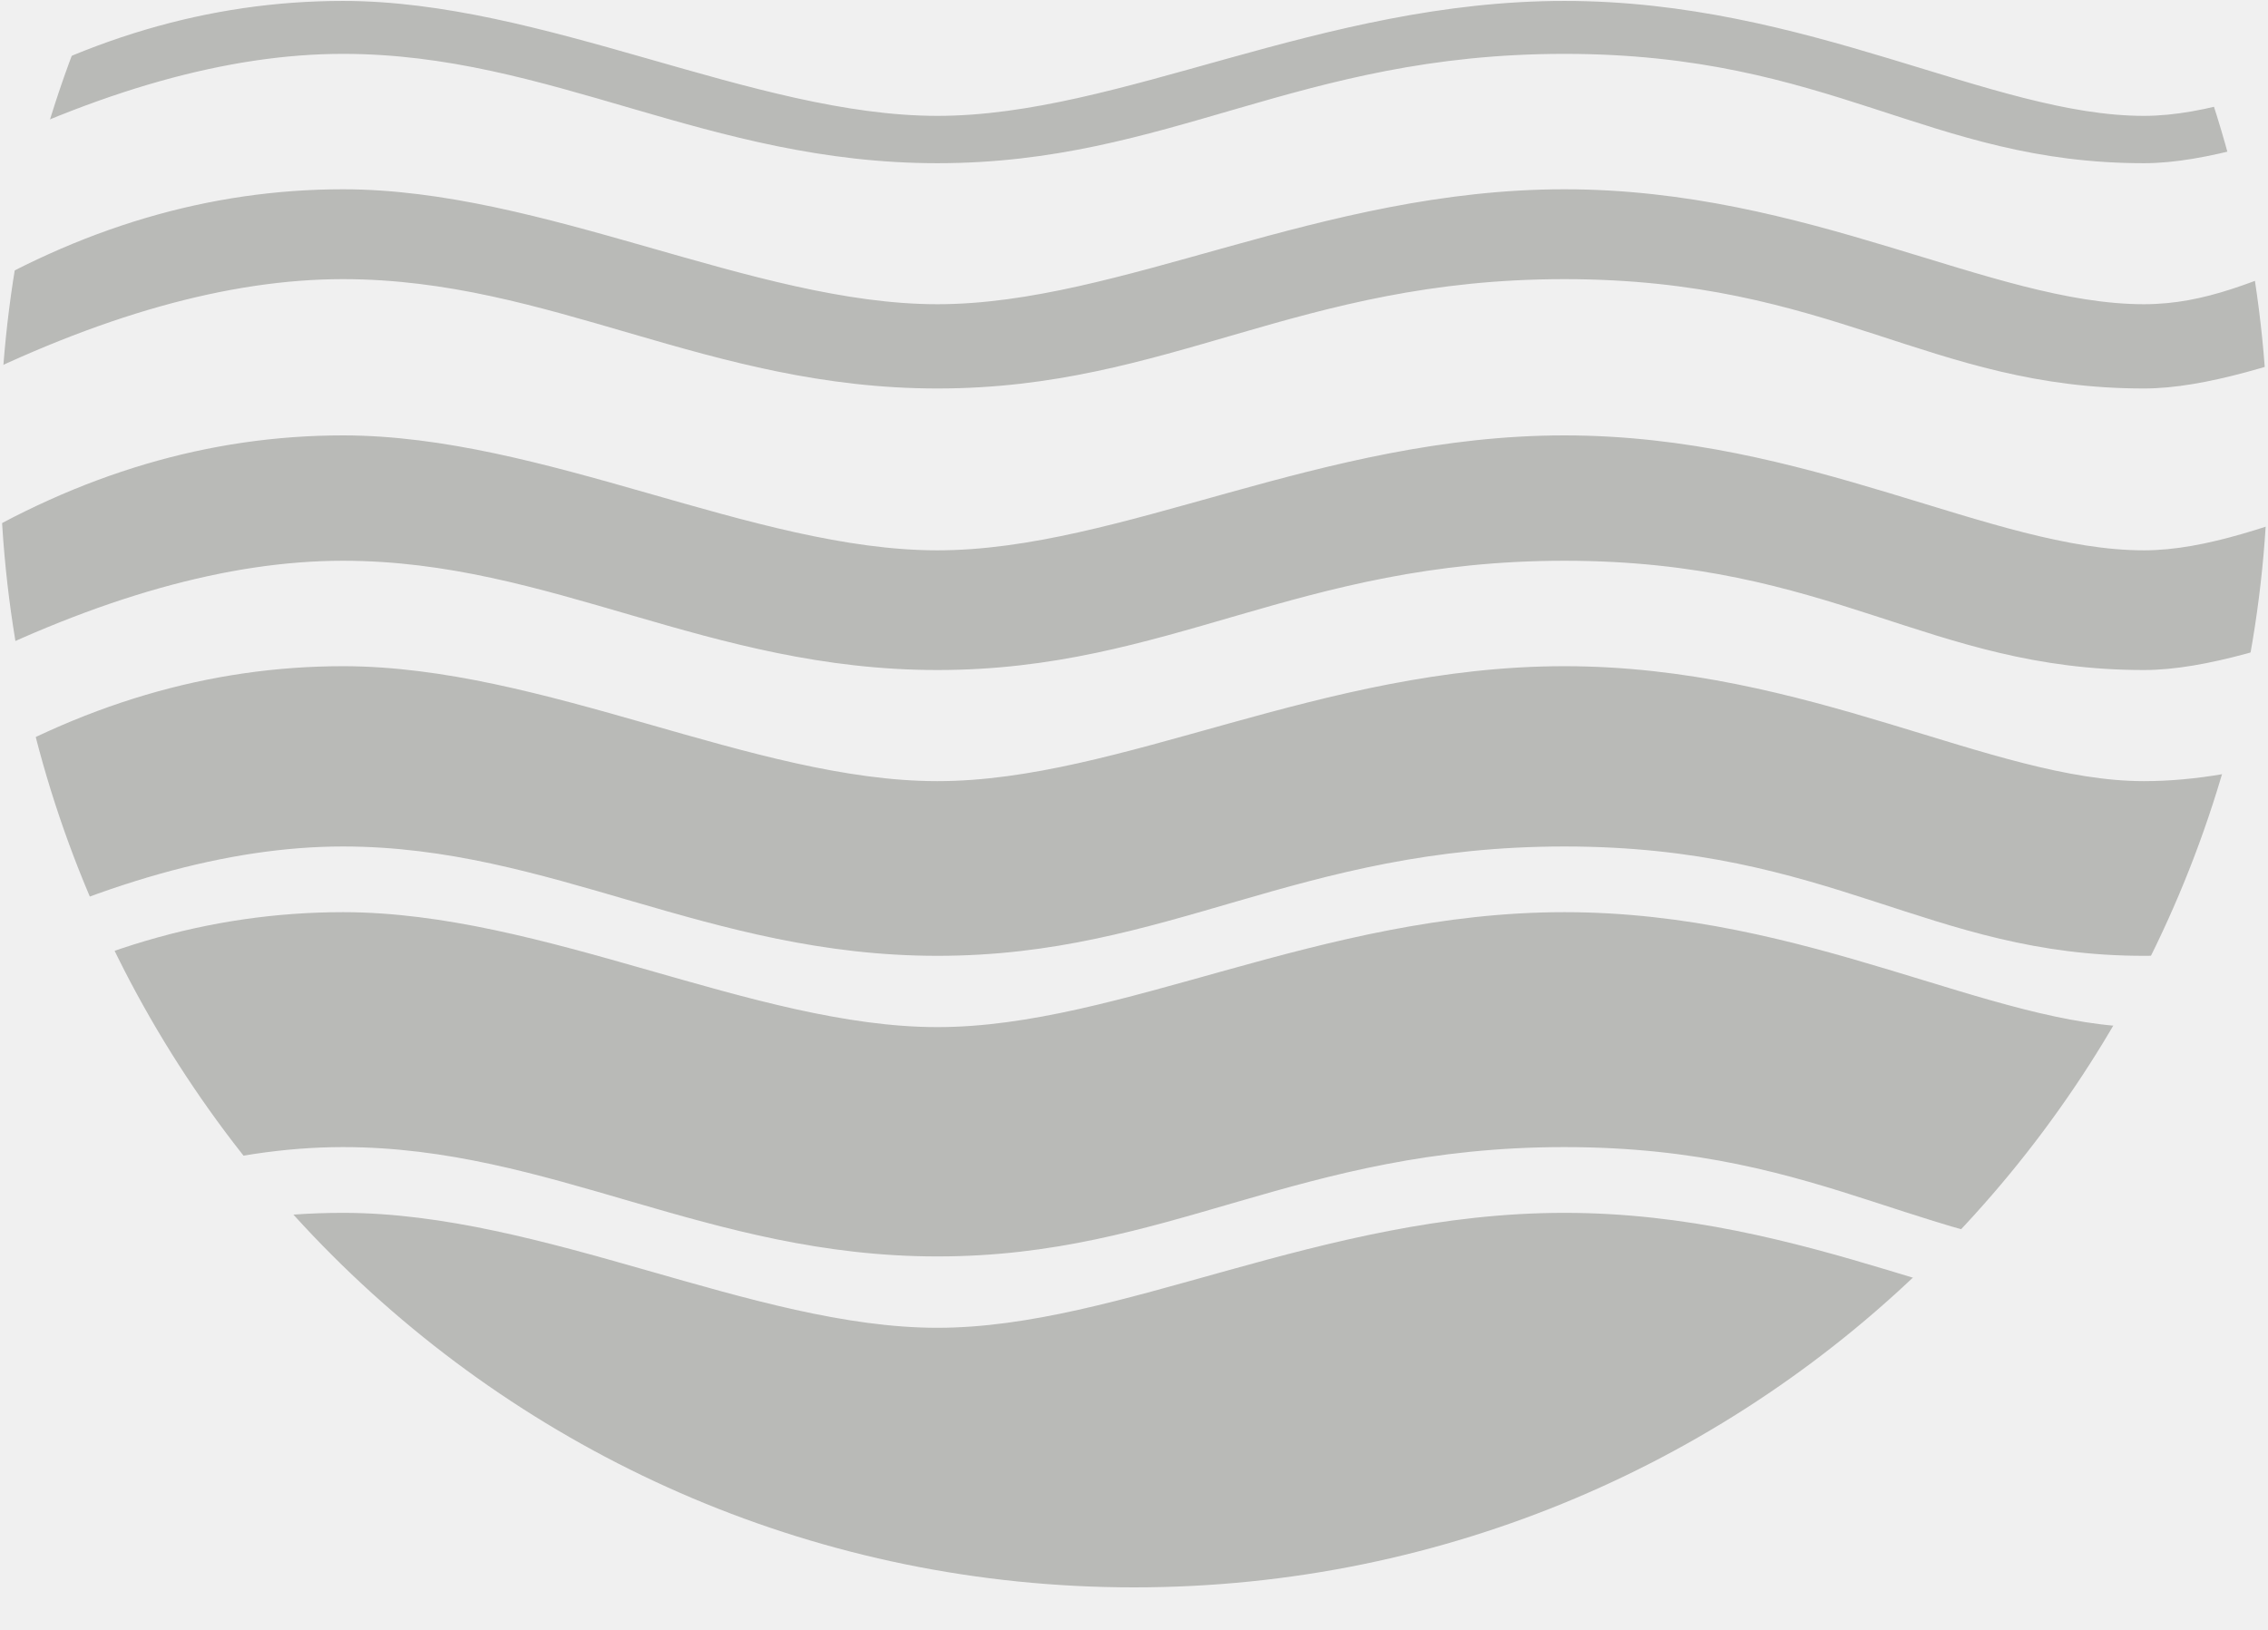
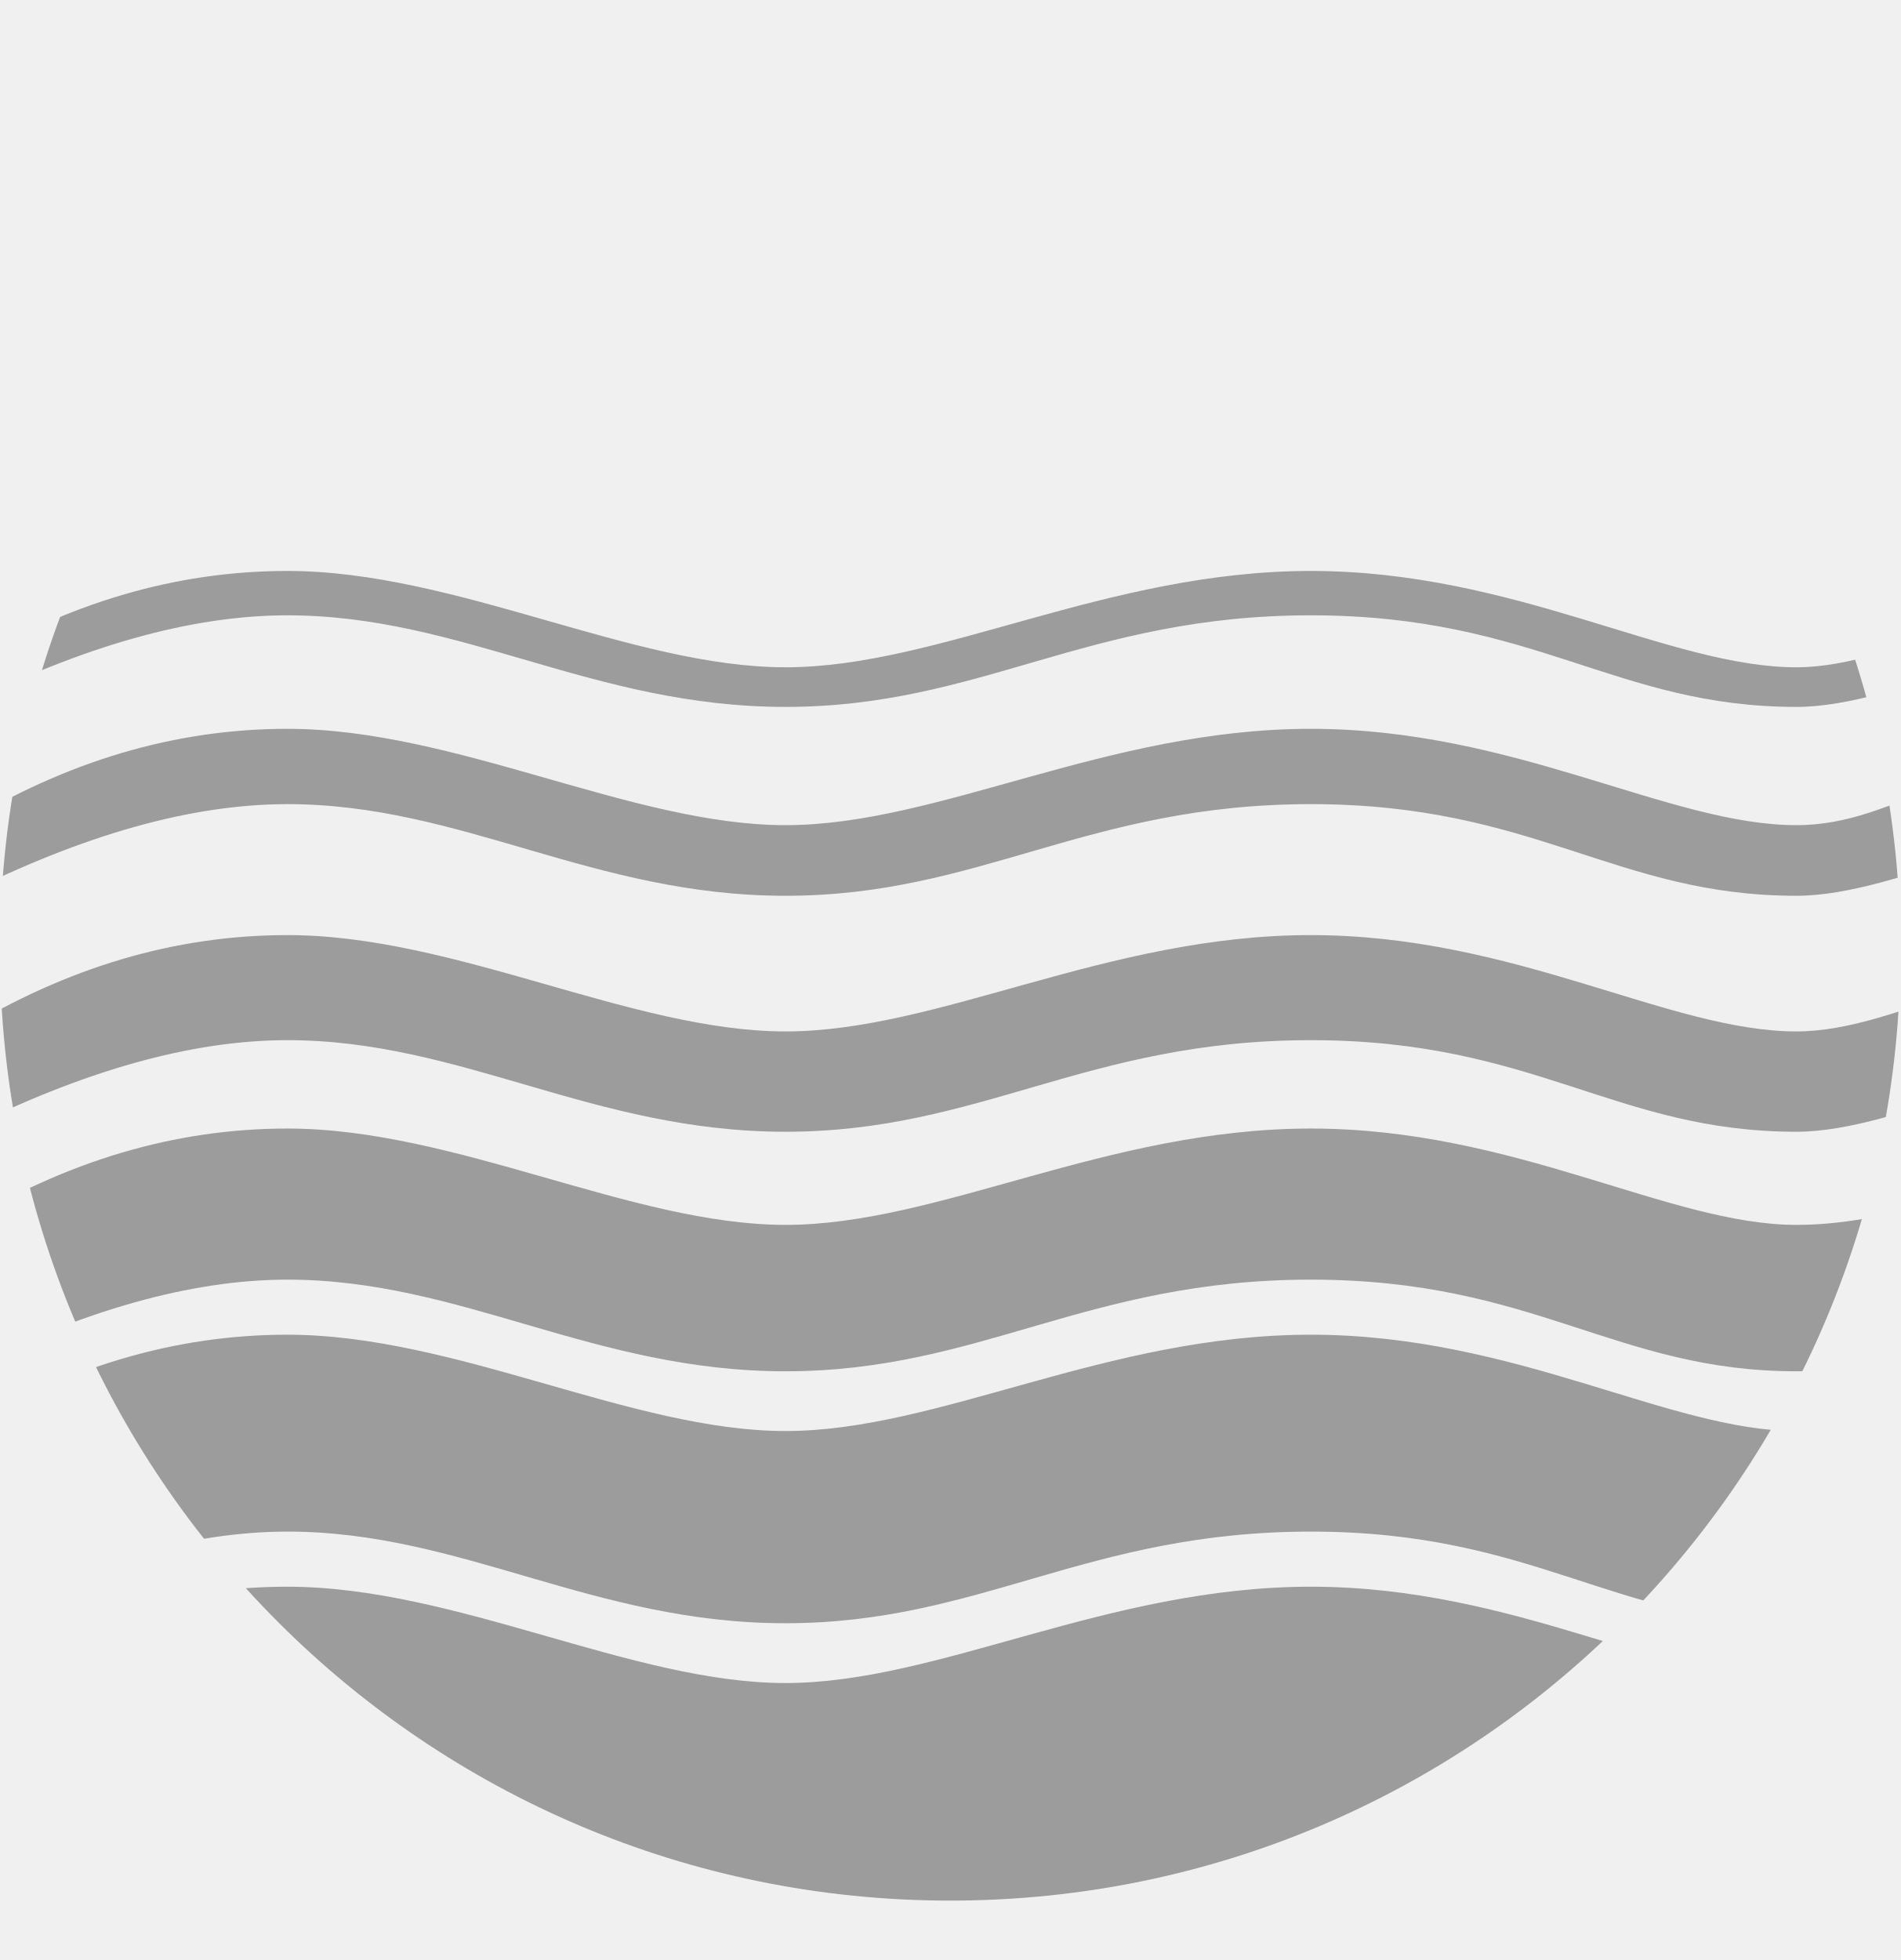
- <svg xmlns="http://www.w3.org/2000/svg" height="23" width="32" fill="none" viewBox="0 0 32 23">
-   <g clipPath="url(#clip0)">
-     <mask height="33" id="mask0" width="32" x="0" y="-10" maskUnits="userSpaceOnUse">
-       <path d="M16 22.4C24.837 22.4 32 15.237 32 6.4C32 -2.437 24.837 -9.6 16 -9.6C7.163 -9.6 0 -2.437 0 6.4C0 15.237 7.163 22.4 16 22.4Z" fill="#63655F" />
-     </mask>
-     <g mask="url(#mask0)">
-       <path d="M-0.647 24.287V18.737C1.124 17.655 2.953 17.115 4.839 17.115C7.67 17.115 10.643 18.737 13.226 18.737C15.809 18.737 18.635 17.115 22.073 17.115C25.511 17.115 28.107 18.737 30.249 18.737C31.677 18.737 33.398 18.196 35.41 17.115V22.744C34.003 23.773 32.283 24.287 30.249 24.287C27.198 24.287 25.851 22.744 22.073 22.744C18.295 22.744 16.503 24.287 13.226 24.287C9.984 24.287 7.773 22.744 4.839 22.744C3.225 22.744 1.396 23.259 -0.647 24.287Z" fill="#63655F" fillRule="evenodd" />
-       <path d="M-0.647 17.73V14.494C1.124 13.413 2.953 12.872 4.839 12.872C7.67 12.872 10.643 14.494 13.226 14.494C15.809 14.494 18.635 12.872 22.073 12.872C25.511 12.872 28.107 14.494 30.249 14.494C31.677 14.494 33.398 13.954 35.41 12.872V16.187C34.003 17.216 32.283 17.73 30.249 17.73C27.198 17.73 25.851 16.187 22.073 16.187C18.295 16.187 16.503 17.73 13.226 17.73C9.984 17.73 7.773 16.187 4.839 16.187C3.225 16.187 1.396 16.702 -0.647 17.73Z" fill="#63655F" fillRule="evenodd" />
-       <path d="M-0.647 13.488V11.023C1.124 9.942 2.953 9.401 4.839 9.401C7.67 9.401 10.643 11.023 13.226 11.023C15.809 11.023 18.635 9.401 22.073 9.401C25.511 9.401 28.107 11.023 30.249 11.023C31.677 11.023 33.398 10.482 35.41 9.401V11.945C34.003 12.973 32.283 13.488 30.249 13.488C27.198 13.488 25.851 11.945 22.073 11.945C18.295 11.945 16.503 13.488 13.226 13.488C9.984 13.488 7.773 11.945 4.839 11.945C3.225 11.945 1.396 12.459 -0.647 13.488Z" fill="#63655F" fillRule="evenodd" />
-       <path d="M52.658 7.766V9.534C50.018 8.409 48.261 7.862 47.389 7.894C45.739 8.026 43.758 9.511 42.033 9.575C39.363 9.569 38.185 7.823 36.399 7.913C34.552 7.991 32.006 9.455 30.249 9.455C27.198 9.455 25.851 7.913 22.073 7.913C18.295 7.913 16.503 9.455 13.226 9.455C9.984 9.455 7.773 7.913 4.839 7.913C3.225 7.913 1.396 8.427 -0.647 9.455V7.766C1.124 6.685 2.953 6.144 4.839 6.144C7.67 6.144 10.643 7.766 13.226 7.766C15.809 7.766 18.635 6.144 22.073 6.144C25.511 6.144 28.107 7.766 30.249 7.766C32.006 7.766 34.127 6.297 36.565 6.178C38.986 6.254 39.936 7.926 42.033 7.766C43.244 7.673 45.03 6.33 47.389 6.144C48.402 6.064 50.158 6.605 52.658 7.766Z" fill="#63655F" fillRule="evenodd" />
-       <path d="M52.658 4.293V5.56C50.018 4.435 48.261 3.888 47.389 3.92C45.739 4.052 43.758 5.538 42.033 5.601C39.363 5.595 38.185 3.849 36.399 3.939C34.552 4.018 32.006 5.482 30.249 5.482C27.198 5.482 25.851 3.939 22.073 3.939C18.295 3.939 16.503 5.482 13.226 5.482C9.984 5.482 7.773 3.939 4.839 3.939C3.225 3.939 1.396 4.453 -0.647 5.482V4.293C1.124 3.212 2.953 2.671 4.839 2.671C7.67 2.671 10.643 4.293 13.226 4.293C15.809 4.293 18.635 2.671 22.073 2.671C25.511 2.671 28.107 4.293 30.249 4.293C32.006 4.293 33.045 2.958 36.565 2.705C37.054 2.67 37.57 2.831 38.113 3.063C38.687 3.264 39.182 3.538 39.675 3.783C40.418 4.104 41.204 4.356 42.033 4.293C43.244 4.2 45.03 2.857 47.389 2.671C48.402 2.592 50.158 3.132 52.658 4.293Z" fill="#63655F" fillRule="evenodd" />
-       <path d="M-0.647 2.303C1.396 1.274 3.225 0.76 4.839 0.76C7.773 0.76 9.984 2.303 13.226 2.303C16.503 2.303 18.295 0.76 22.073 0.76C25.851 0.76 27.198 2.303 30.249 2.303C32.006 2.303 34.552 0.839 36.399 0.76C38.185 0.67 39.363 2.416 42.033 2.422C43.758 2.359 45.739 0.873 47.389 0.741C48.261 0.709 50.018 1.256 52.658 2.381V1.635C50.158 0.474 48.402 -0.067 47.389 0.013C45.03 0.199 43.244 1.542 42.033 1.635C39.936 1.795 38.986 0.123 36.565 0.047C34.127 0.166 32.006 1.635 30.249 1.635C28.107 1.635 25.511 0.013 22.073 0.013C18.635 0.013 15.809 1.635 13.226 1.635C10.643 1.635 7.67 0.013 4.839 0.013C2.953 0.013 1.124 0.554 -0.647 1.635V2.303Z" fill="#63655F" fillRule="evenodd" />
-     </g>
+ <svg xmlns="http://www.w3.org/2000/svg" height="33" width="32" fill="none" viewBox="0 0 32 33">
+   <mask height="32" id="mask0" width="32" x="0" y="0" maskUnits="userSpaceOnUse">
+     <path d="M16 32C24.837 32 32 24.837 32 16C32 7.163 24.837 0 16 0C7.163 0 1.52588e-05 7.163 1.52588e-05 16C1.52588e-05 24.837 7.163 32 16 32Z" fill="#63655F" />
+   </mask>
+   <g mask="url(#mask0)">
+     <path d="M-0.647 33.887V28.337C1.124 27.256 2.953 26.715 4.84 26.715C7.67 26.715 10.644 28.337 13.226 28.337C15.809 28.337 18.635 26.715 22.073 26.715C25.511 26.715 28.107 28.337 30.249 28.337C31.677 28.337 33.398 27.796 35.41 26.715V32.344C34.003 33.373 32.283 33.887 30.249 33.887C27.198 33.887 25.851 32.344 22.073 32.344C18.295 32.344 16.503 33.887 13.226 33.887C9.984 33.887 7.773 32.344 4.84 32.344C3.225 32.344 1.396 32.858 -0.647 33.887Z" fill="#19191B" fillRule="evenodd" />
+     <path d="M-0.647 27.33V24.094C1.124 23.013 2.953 22.472 4.84 22.472C7.67 22.472 10.644 24.094 13.226 24.094C15.809 24.094 18.635 22.472 22.073 22.472C25.511 22.472 28.107 24.094 30.249 24.094C31.677 24.094 33.398 23.553 35.41 22.472V25.787C34.003 26.816 32.283 27.33 30.249 27.33C27.198 27.33 25.851 25.787 22.073 25.787C18.295 25.787 16.503 27.33 13.226 27.33C9.984 27.33 7.773 25.787 4.84 25.787C3.225 25.787 1.396 26.302 -0.647 27.33Z" fill="#19191B" fillRule="evenodd" />
+     <path d="M-0.647 23.088V20.623C1.124 19.542 2.953 19.001 4.84 19.001C7.67 19.001 10.644 20.623 13.226 20.623C15.809 20.623 18.635 19.001 22.073 19.001C25.511 19.001 28.107 20.623 30.249 20.623C31.677 20.623 33.398 20.082 35.41 19.001V21.545C34.003 22.573 32.283 23.088 30.249 23.088C27.198 23.088 25.851 21.545 22.073 21.545C18.295 21.545 16.503 23.088 13.226 23.088C9.984 23.088 7.773 21.545 4.84 21.545C3.225 21.545 1.396 22.059 -0.647 23.088Z" fill="#19191B" fillRule="evenodd" />
+     <path d="M52.658 17.366V19.134C50.018 18.009 48.261 17.462 47.389 17.494C45.739 17.626 43.758 19.111 42.033 19.175C39.363 19.169 38.185 17.423 36.399 17.513C34.552 17.591 32.006 19.055 30.249 19.055C27.198 19.055 25.851 17.513 22.073 17.513C18.295 17.513 16.503 19.055 13.226 19.055C9.984 19.055 7.773 17.513 4.84 17.513C3.225 17.513 1.396 18.027 -0.647 19.055V17.366C1.124 16.285 2.953 15.744 4.84 15.744C7.67 15.744 10.644 17.366 13.226 17.366C15.809 17.366 18.635 15.744 22.073 15.744C25.511 15.744 28.107 17.366 30.249 17.366C32.006 17.366 34.127 15.897 36.565 15.778C38.986 15.854 39.936 17.526 42.033 17.366C43.244 17.273 45.03 15.93 47.389 15.744C48.402 15.664 50.158 16.205 52.658 17.366Z" fill="#19191B" fillRule="evenodd" />
+     <path d="M52.658 13.893V15.161C50.018 14.035 48.261 13.488 47.389 13.52C45.739 13.652 43.758 15.138 42.033 15.201C39.363 15.195 38.185 13.449 36.399 13.539C34.552 13.618 32.006 15.082 30.249 15.082C27.198 15.082 25.851 13.539 22.073 13.539C18.295 13.539 16.503 15.082 13.226 15.082C9.984 15.082 7.773 13.539 4.84 13.539C3.225 13.539 1.396 14.053 -0.647 15.082V13.893C1.124 12.812 2.953 12.271 4.84 12.271C7.67 12.271 10.644 13.893 13.226 13.893C15.809 13.893 18.635 12.271 22.073 12.271C25.511 12.271 28.107 13.893 30.249 13.893C32.006 13.893 33.045 12.558 36.565 12.305C37.054 12.27 37.57 12.431 38.113 12.663C38.687 12.864 39.182 13.138 39.675 13.383C40.418 13.704 41.204 13.956 42.033 13.893C43.244 13.8 45.03 12.457 47.389 12.271C48.402 12.191 50.158 12.732 52.658 13.893Z" fill="#19191B" fillRule="evenodd" />
+     <path d="M-0.647 11.902C1.396 10.874 3.225 10.36 4.84 10.36C7.773 10.36 9.984 11.902 13.226 11.902C16.503 11.902 18.295 10.36 22.073 10.36C25.851 10.36 27.198 11.902 30.249 11.902C32.006 11.902 34.552 10.438 36.399 10.36C38.185 10.27 39.363 12.016 42.033 12.022C43.758 11.959 45.739 10.473 47.389 10.341C48.261 10.309 50.018 10.856 52.658 11.981V11.235C50.158 10.074 48.402 9.533 47.389 9.613C45.03 9.799 43.244 11.142 42.033 11.235C39.936 11.395 38.986 9.723 36.565 9.647C34.127 9.766 32.006 11.235 30.249 11.235C28.107 11.235 25.511 9.613 22.073 9.613C18.635 9.613 15.809 11.235 13.226 11.235C10.644 11.235 7.67 9.613 4.84 9.613C2.953 9.613 1.124 10.154 -0.647 11.235V11.902Z" fill="#19191B" fillRule="evenodd" />
  </g>
-   <defs>
-     <clipPath id="clip0">
-       <path d="M0 0H32V22.4H0V0Z" fill="white" />
-     </clipPath>
-   </defs>
</svg>
